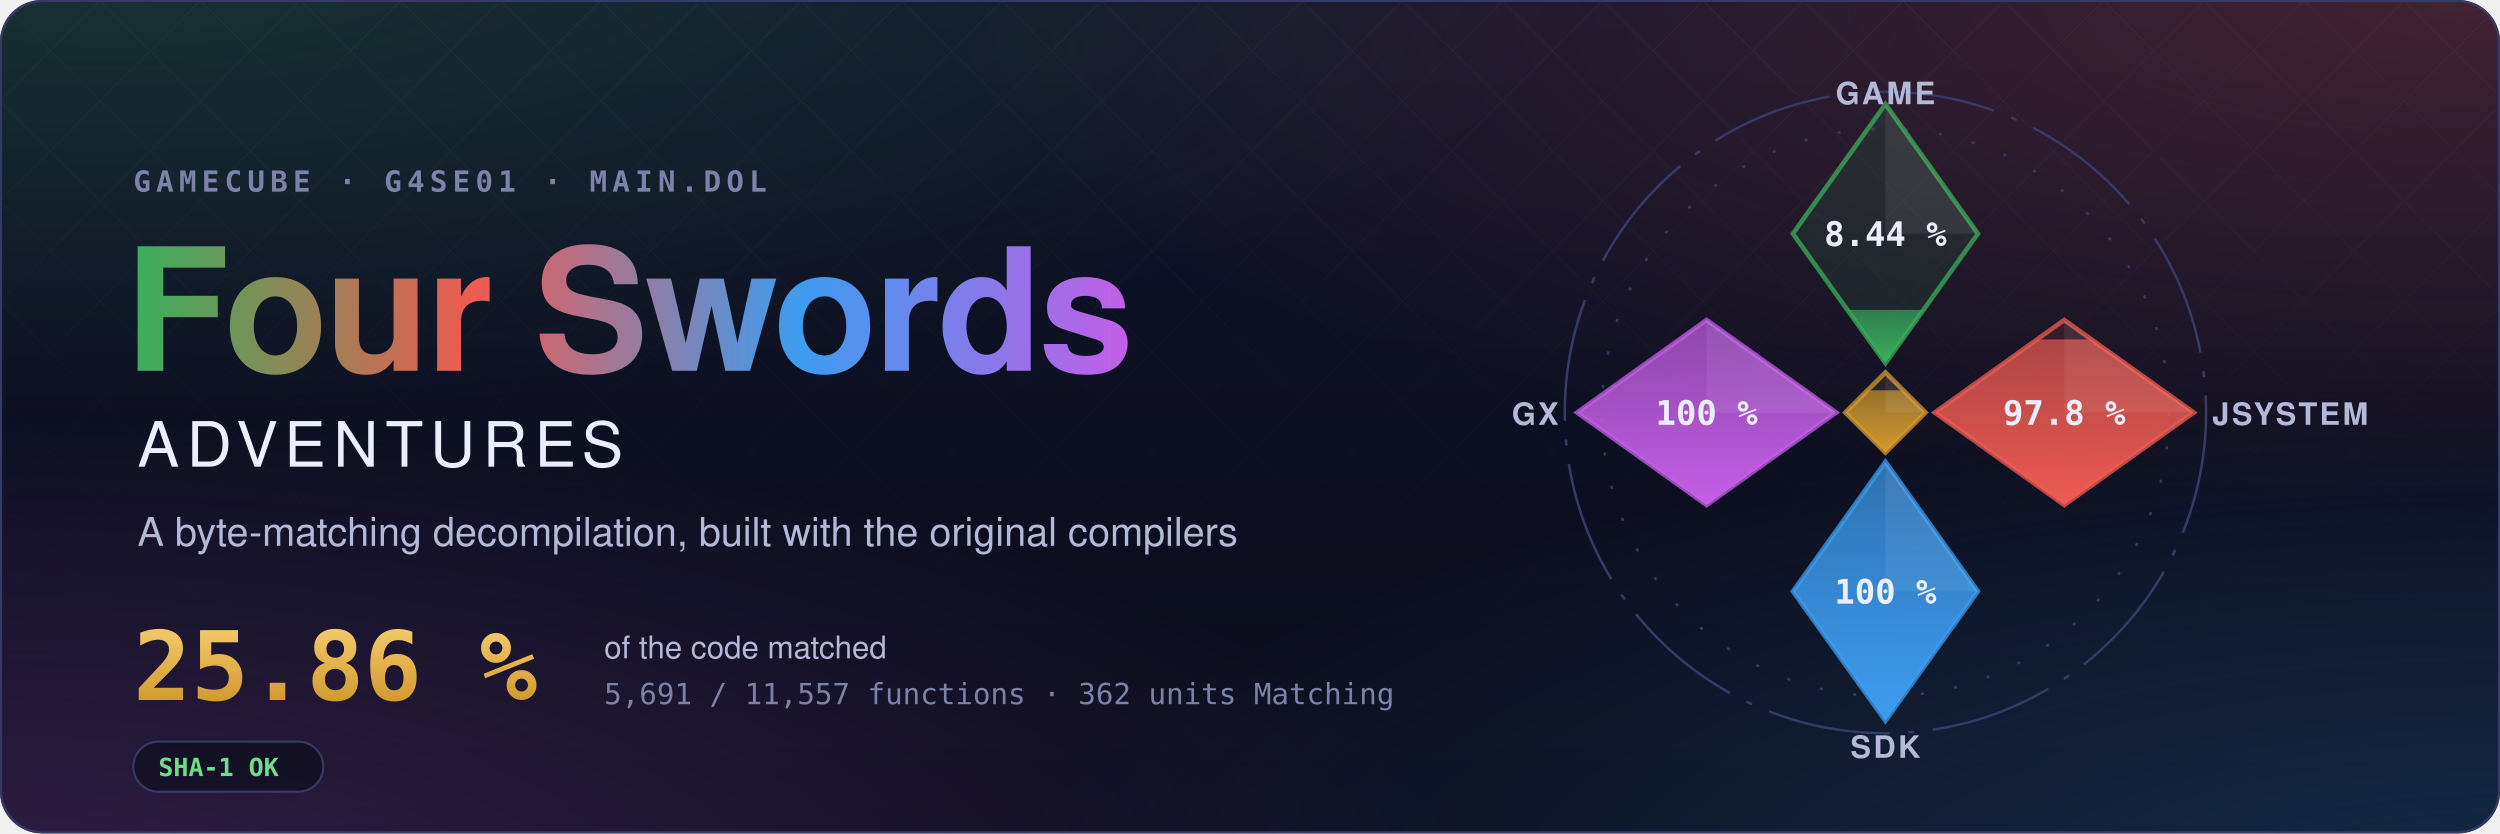
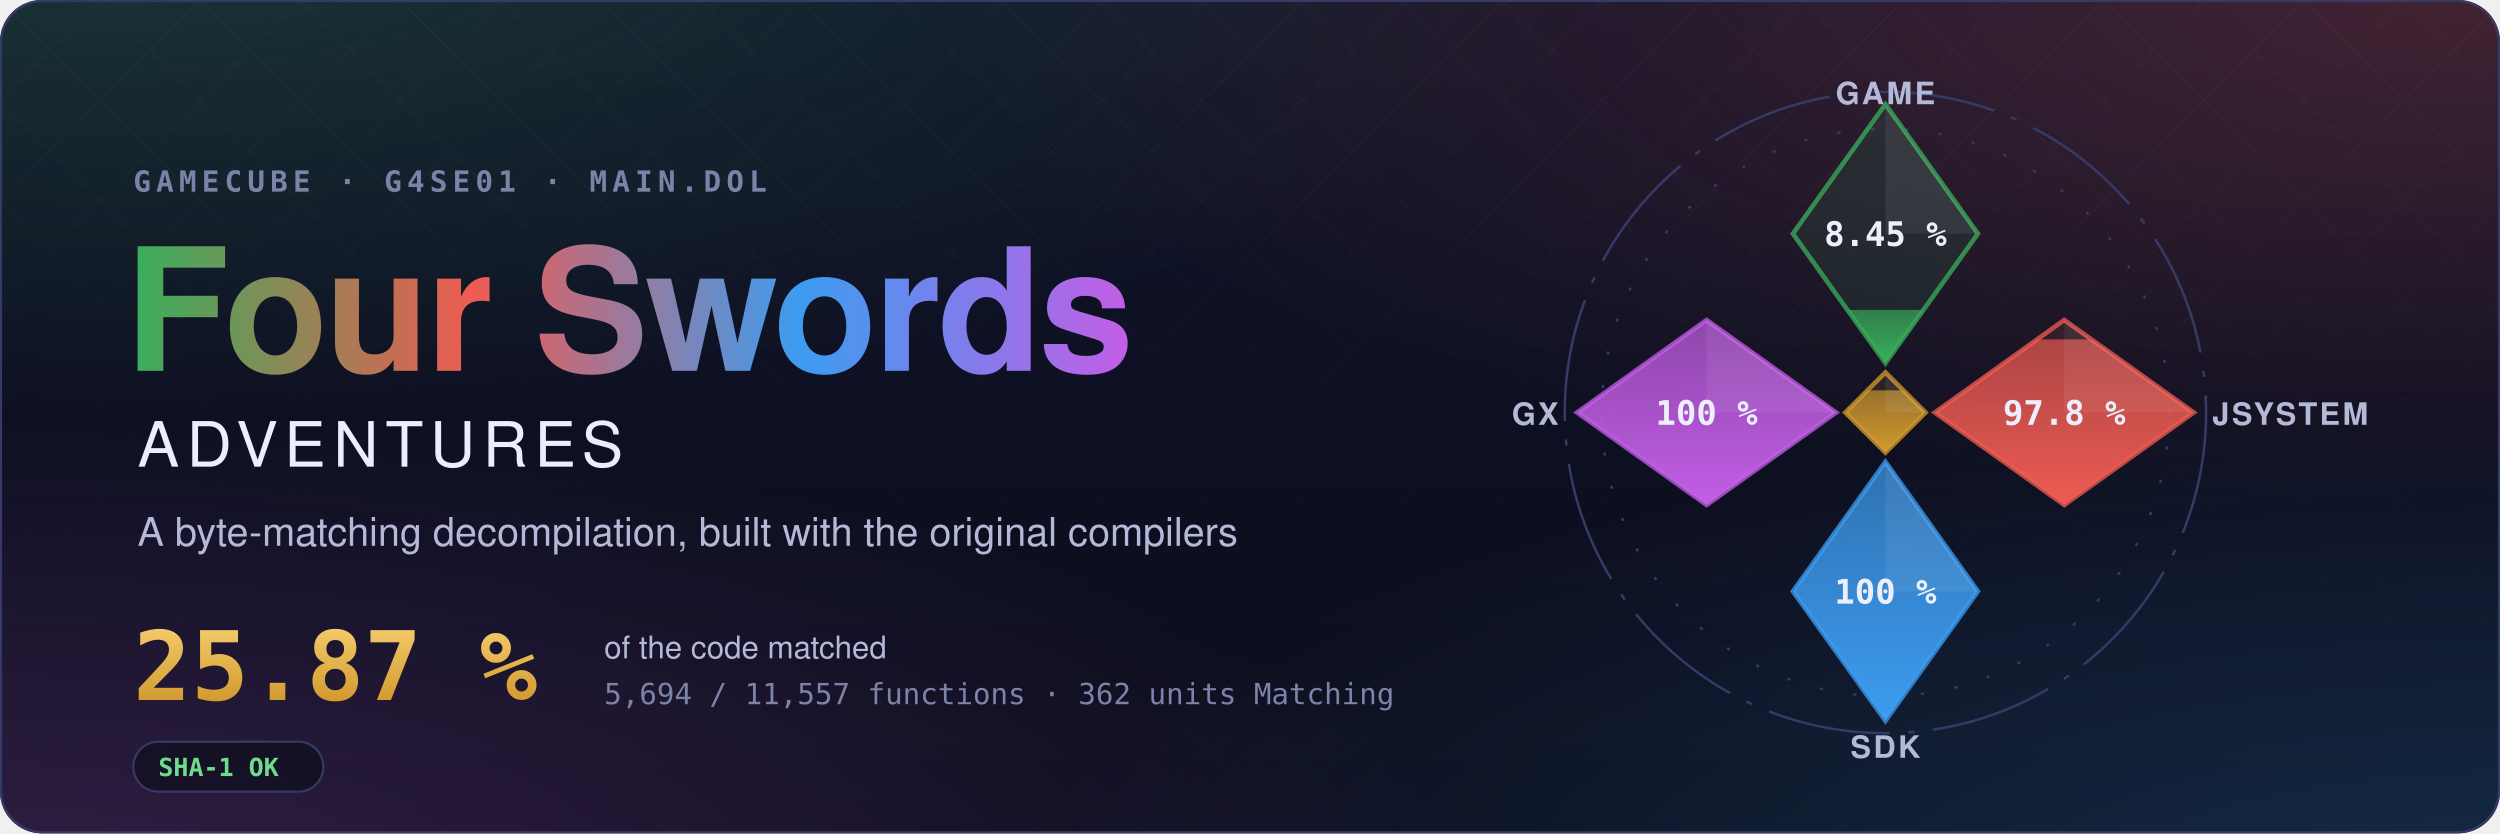
- <svg xmlns="http://www.w3.org/2000/svg" width="1200" height="400" viewBox="0 0 1200 400" role="img" aria-label="Four Swords Adventures decompilation: 25.86 % of the code matched, 5,691 of 11,557 functions">
+ <svg xmlns="http://www.w3.org/2000/svg" width="1200" height="400" viewBox="0 0 1200 400" role="img" aria-label="Four Swords Adventures decompilation: 25.87 % of the code matched, 5,694 of 11,557 functions">
  <style>text { font-family: -apple-system, BlinkMacSystemFont, 'Segoe UI', Helvetica, Arial, sans-serif; } .mono { font-family: ui-monospace, SFMono-Regular, 'SF Mono', Menlo, Consolas, monospace; } .spin { transform-box: fill-box; transform-origin: center; animation: spin 90s linear infinite; } @keyframes spin { to { transform: rotate(360deg); } } .rise { transform-box: fill-box; transform-origin: 50% 100%; animation: rise 1.6s cubic-bezier(.2,.8,.2,1) both; } @keyframes rise { from { transform: scaleY(0); } } @media (prefers-reduced-motion: reduce) { * { animation: none !important; } }</style>
  <defs>
    <radialGradient id="glow0" cx="0.05" cy="-0.1" r="0.6">
      <stop offset="0" stop-color="#3aae5c" stop-opacity="0.22" />
      <stop offset="1" stop-color="#3aae5c" stop-opacity="0" />
    </radialGradient>
    <radialGradient id="glow1" cx="0.98" cy="0.0" r="0.6">
      <stop offset="0" stop-color="#ef5b52" stop-opacity="0.22" />
      <stop offset="1" stop-color="#ef5b52" stop-opacity="0" />
    </radialGradient>
    <radialGradient id="glow2" cx="1.0" cy="1.1" r="0.6">
      <stop offset="0" stop-color="#3d9cf0" stop-opacity="0.22" />
      <stop offset="1" stop-color="#3d9cf0" stop-opacity="0" />
    </radialGradient>
    <radialGradient id="glow3" cx="0.0" cy="1.1" r="0.6">
      <stop offset="0" stop-color="#c35ee6" stop-opacity="0.22" />
      <stop offset="1" stop-color="#c35ee6" stop-opacity="0" />
    </radialGradient>
    <linearGradient id="sky" x1="0" y1="0" x2="0" y2="1">
      <stop offset="0" stop-color="#10132a" />
      <stop offset="1" stop-color="#0b0d1a" />
    </linearGradient>
    <linearGradient id="four" x1="0" y1="0" x2="1" y2="0">
      <stop offset="0" stop-color="#3aae5c" />
      <stop offset="0.34" stop-color="#ef5b52" />
      <stop offset="0.67" stop-color="#3d9cf0" />
      <stop offset="1" stop-color="#c35ee6" />
    </linearGradient>
    <linearGradient id="goldtext" x1="0" y1="0" x2="0" y2="1">
      <stop offset="0" stop-color="#f3c969" />
      <stop offset="1" stop-color="#d29a2e" />
    </linearGradient>
    <pattern id="lattice" width="34" height="34" patternUnits="userSpaceOnUse" patternTransform="rotate(45)">
      <path d="M0 0H34M0 0V34" stroke="#fff" stroke-opacity="0.035" />
    </pattern>
    <linearGradient id="fade" x1="0" y1="0" x2="0" y2="1">
      <stop offset="0" stop-color="#fff" />
      <stop offset="0.8" stop-color="#fff" stop-opacity="0" />
    </linearGradient>
    <mask id="fadeMask">
      <rect width="1200" height="400" fill="url(#fade)" />
    </mask>
    <clipPath id="card">
      <rect width="1200" height="400" rx="20" />
    </clipPath>
  </defs>
  <g clip-path="url(#card)">
    <rect width="1200" height="400" fill="url(#sky)" />
    <rect width="1200" height="400" fill="url(#glow0)" />
    <rect width="1200" height="400" fill="url(#glow1)" />
    <rect width="1200" height="400" fill="url(#glow2)" />
    <rect width="1200" height="400" fill="url(#glow3)" />
    <rect width="1200" height="400" fill="url(#lattice)" mask="url(#fadeMask)" />
  </g>
  <rect x="0.5" y="0.5" width="1199" height="399" rx="20" fill="none" stroke="#353b66" />
  <text x="64" y="92" class="mono" font-size="14" font-weight="600" letter-spacing="0.18em" fill="#7c82a8">GAMECUBE · G4SE01 · MAIN.DOL</text>
  <text x="60" y="178" font-size="82" font-weight="700" letter-spacing="-1.5" fill="url(#four)">Four Swords</text>
  <text x="66" y="224" font-size="30" font-weight="500" letter-spacing="0.12em" fill="#eceefb">ADVENTURES</text>
  <text x="66" y="262" font-size="19" fill="#b4b9d8">A byte-matching decompilation, built with the original compilers</text>
-   <text x="64" y="336" class="mono" font-size="46" font-weight="700" fill="url(#goldtext)">25.86 %</text>
+   <text x="64" y="336" class="mono" font-size="46" font-weight="700" fill="url(#goldtext)">25.87 %</text>
  <text x="290" y="316" font-size="15" fill="#b4b9d8">of the code matched</text>
-   <text x="290" y="338" class="mono" font-size="14" fill="#7c82a8">5,691 / 11,557 functions · 362 units Matching</text>
+   <text x="290" y="338" class="mono" font-size="14" fill="#7c82a8">5,694 / 11,557 functions · 362 units Matching</text>
  <g transform="translate(64 356)">
    <rect width="91.2" height="24" rx="12" fill="#0b0d1a" fill-opacity="0.6" stroke="#353b66" />
    <text x="12" y="16.5" class="mono" font-size="12" font-weight="600" fill="#6fdc8c">SHA-1 OK</text>
  </g>
  <defs>
    <clipPath id="ec-game">
      <path d="M0 -100L30 -58L0 -16L-30 -58Z" />
    </clipPath>
    <linearGradient id="eg-game" x1="0" y1="1" x2="0" y2="0">
      <stop offset="0" stop-color="#3aae5c" />
      <stop offset="1" stop-color="#3aae5c" stop-opacity="0.65" />
    </linearGradient>
    <clipPath id="ec-jsystem">
      <path d="M58 -30L100 0L58 30L16 0Z" />
    </clipPath>
    <linearGradient id="eg-jsystem" x1="0" y1="1" x2="0" y2="0">
      <stop offset="0" stop-color="#ef5b52" />
      <stop offset="1" stop-color="#ef5b52" stop-opacity="0.65" />
    </linearGradient>
    <clipPath id="ec-sdk">
      <path d="M0 16L30 58L0 100L-30 58Z" />
    </clipPath>
    <linearGradient id="eg-sdk" x1="0" y1="1" x2="0" y2="0">
      <stop offset="0" stop-color="#3d9cf0" />
      <stop offset="1" stop-color="#3d9cf0" stop-opacity="0.65" />
    </linearGradient>
    <clipPath id="ec-gx">
      <path d="M-58 -30L-16 0L-58 30L-100 0Z" />
    </clipPath>
    <linearGradient id="eg-gx" x1="0" y1="1" x2="0" y2="0">
      <stop offset="0" stop-color="#c35ee6" />
      <stop offset="1" stop-color="#c35ee6" stop-opacity="0.65" />
    </linearGradient>
    <clipPath id="ec-runtime">
      <path d="M0 -13L13 0L0 13L-13 0Z" />
    </clipPath>
    <linearGradient id="eg-runtime" x1="0" y1="1" x2="0" y2="0">
      <stop offset="0" stop-color="#d29a2e" />
      <stop offset="1" stop-color="#d29a2e" stop-opacity="0.65" />
    </linearGradient>
  </defs>
  <g transform="translate(905 198) scale(1.48)">
    <circle class="spin" r="104" fill="none" stroke="#353b66" stroke-width="0.8" stroke-dasharray="40 6 2 6" />
    <circle r="92" fill="none" stroke="#353b66" stroke-width="0.8" stroke-dasharray="1 10" />
    <path d="M0 -100L30 -58L0 -16L-30 -58Z" fill="#3aae5c" fill-opacity="0.12" stroke="#3aae5c" stroke-opacity="0.75" stroke-width="1.5" />
    <g clip-path="url(#ec-game)">
      <rect class="rise" style="animation-delay:0.20s" x="-30" y="-33.26" width="60" height="17.26" fill="url(#eg-game)" />
    </g>
    <path d="M0 -100L30 -58L0 -58Z" fill="#fff" fill-opacity="0.07" />
-     <text x="0" y="-54" text-anchor="middle" font-size="11" font-weight="700" fill="#eceefb" class="mono">8.44 %</text>
+     <text x="0" y="-54" text-anchor="middle" font-size="11" font-weight="700" fill="#eceefb" class="mono">8.45 %</text>
    <text x="0" y="-100" text-anchor="middle" font-size="10" font-weight="600" letter-spacing="0.08em" fill="#b4b9d8">GAME</text>
    <path d="M58 -30L100 0L58 30L16 0Z" fill="#ef5b52" fill-opacity="0.12" stroke="#ef5b52" stroke-opacity="0.75" stroke-width="1.5" />
    <g clip-path="url(#ec-jsystem)">
      <rect class="rise" style="animation-delay:0.35s" x="16" y="-23.70" width="84" height="53.70" fill="url(#eg-jsystem)" />
    </g>
    <path d="M58 -30L100 0L58 0Z" fill="#fff" fill-opacity="0.07" />
    <text x="58" y="4" text-anchor="middle" font-size="11" font-weight="700" fill="#eceefb" class="mono">97.8 %</text>
    <text x="106" y="4" text-anchor="start" font-size="10" font-weight="600" letter-spacing="0.08em" fill="#b4b9d8">JSYSTEM</text>
    <path d="M0 16L30 58L0 100L-30 58Z" fill="#3d9cf0" fill-opacity="0.12" stroke="#3d9cf0" stroke-opacity="0.75" stroke-width="1.5" />
    <g clip-path="url(#ec-sdk)">
      <rect class="rise" style="animation-delay:0.50s" x="-30" y="16.00" width="60" height="84.00" fill="url(#eg-sdk)" />
    </g>
    <path d="M0 16L30 58L0 58Z" fill="#fff" fill-opacity="0.07" />
    <text x="0" y="62" text-anchor="middle" font-size="11" font-weight="700" fill="#eceefb" class="mono">100 %</text>
    <text x="0" y="112" text-anchor="middle" font-size="10" font-weight="600" letter-spacing="0.08em" fill="#b4b9d8">SDK</text>
    <path d="M-58 -30L-16 0L-58 30L-100 0Z" fill="#c35ee6" fill-opacity="0.12" stroke="#c35ee6" stroke-opacity="0.75" stroke-width="1.5" />
    <g clip-path="url(#ec-gx)">
      <rect class="rise" style="animation-delay:0.65s" x="-100" y="-30.00" width="84" height="60.00" fill="url(#eg-gx)" />
    </g>
    <path d="M-58 -30L-16 0L-58 0Z" fill="#fff" fill-opacity="0.07" />
    <text x="-58" y="4" text-anchor="middle" font-size="11" font-weight="700" fill="#eceefb" class="mono">100 %</text>
    <text x="-106" y="4" text-anchor="end" font-size="10" font-weight="600" letter-spacing="0.08em" fill="#b4b9d8">GX</text>
    <path d="M0 -13L13 0L0 13L-13 0Z" fill="#d29a2e" fill-opacity="0.12" stroke="#d29a2e" stroke-opacity="0.75" stroke-width="1.5" />
    <g clip-path="url(#ec-runtime)">
      <rect class="rise" style="animation-delay:0.80s" x="-13" y="-7.18" width="26" height="20.18" fill="url(#eg-runtime)" />
    </g>
    <path d="M0 -13L13 0L0 0Z" fill="#fff" fill-opacity="0.07" />
  </g>
</svg>
